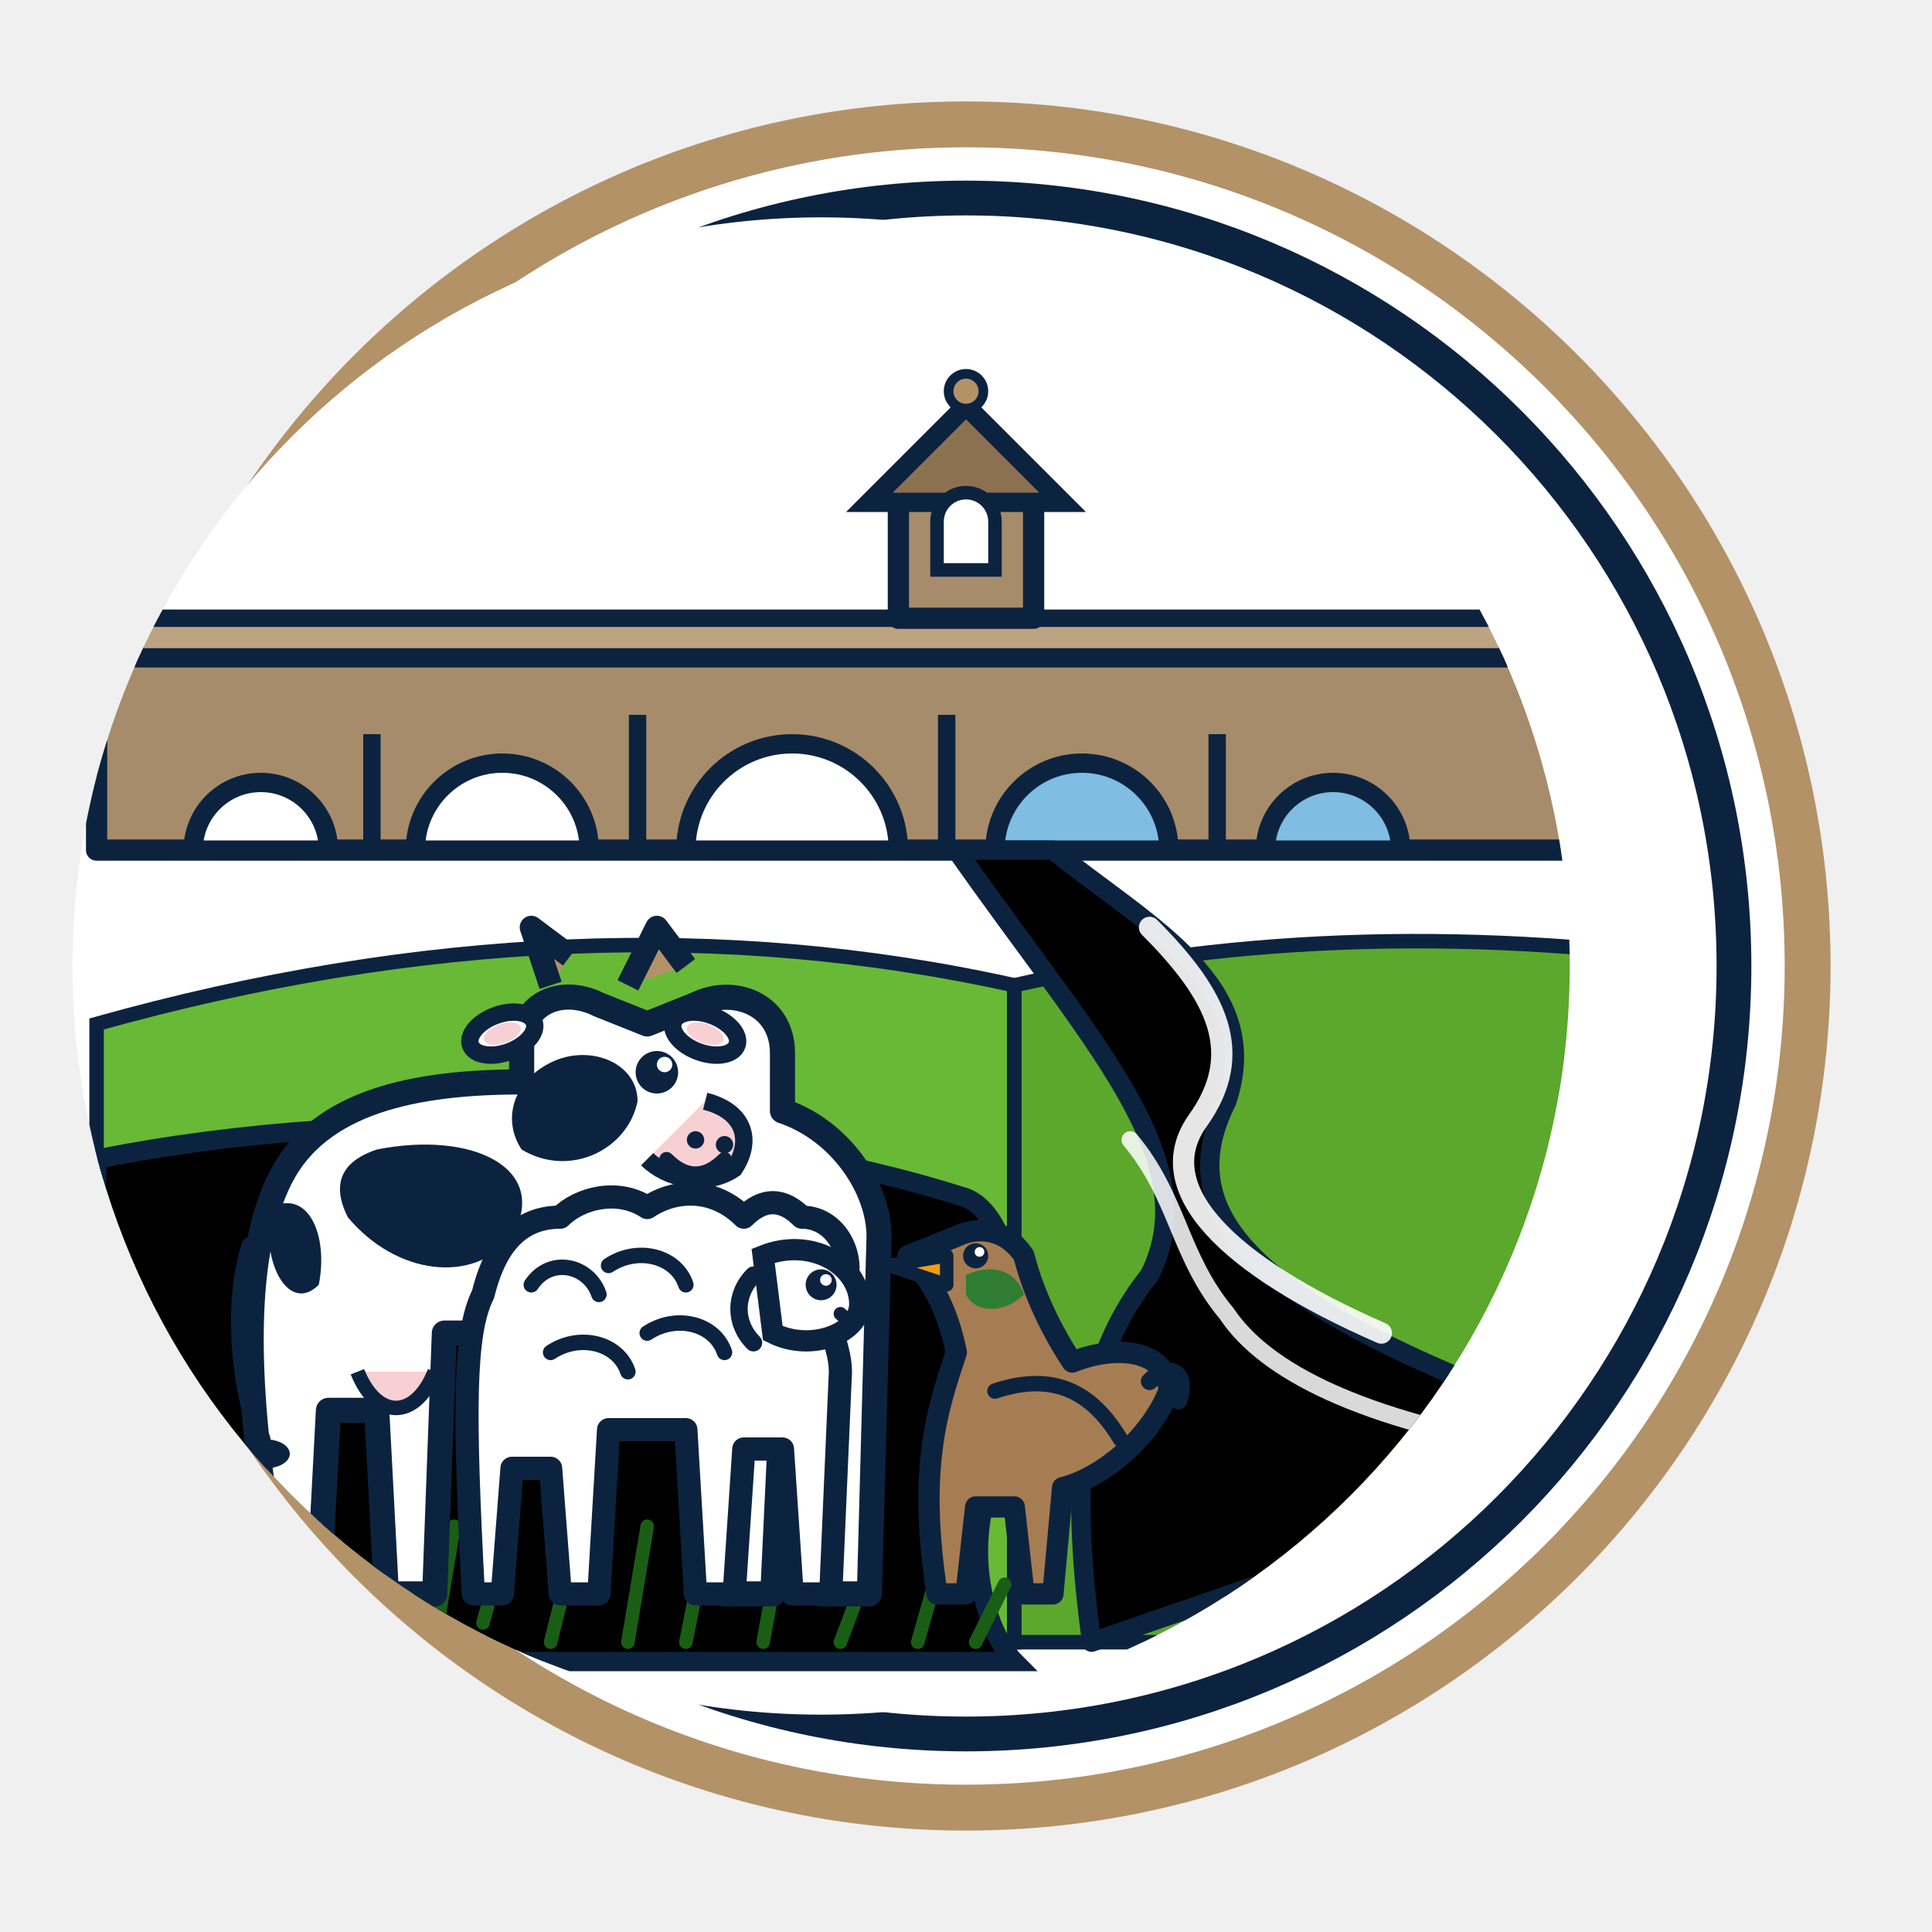
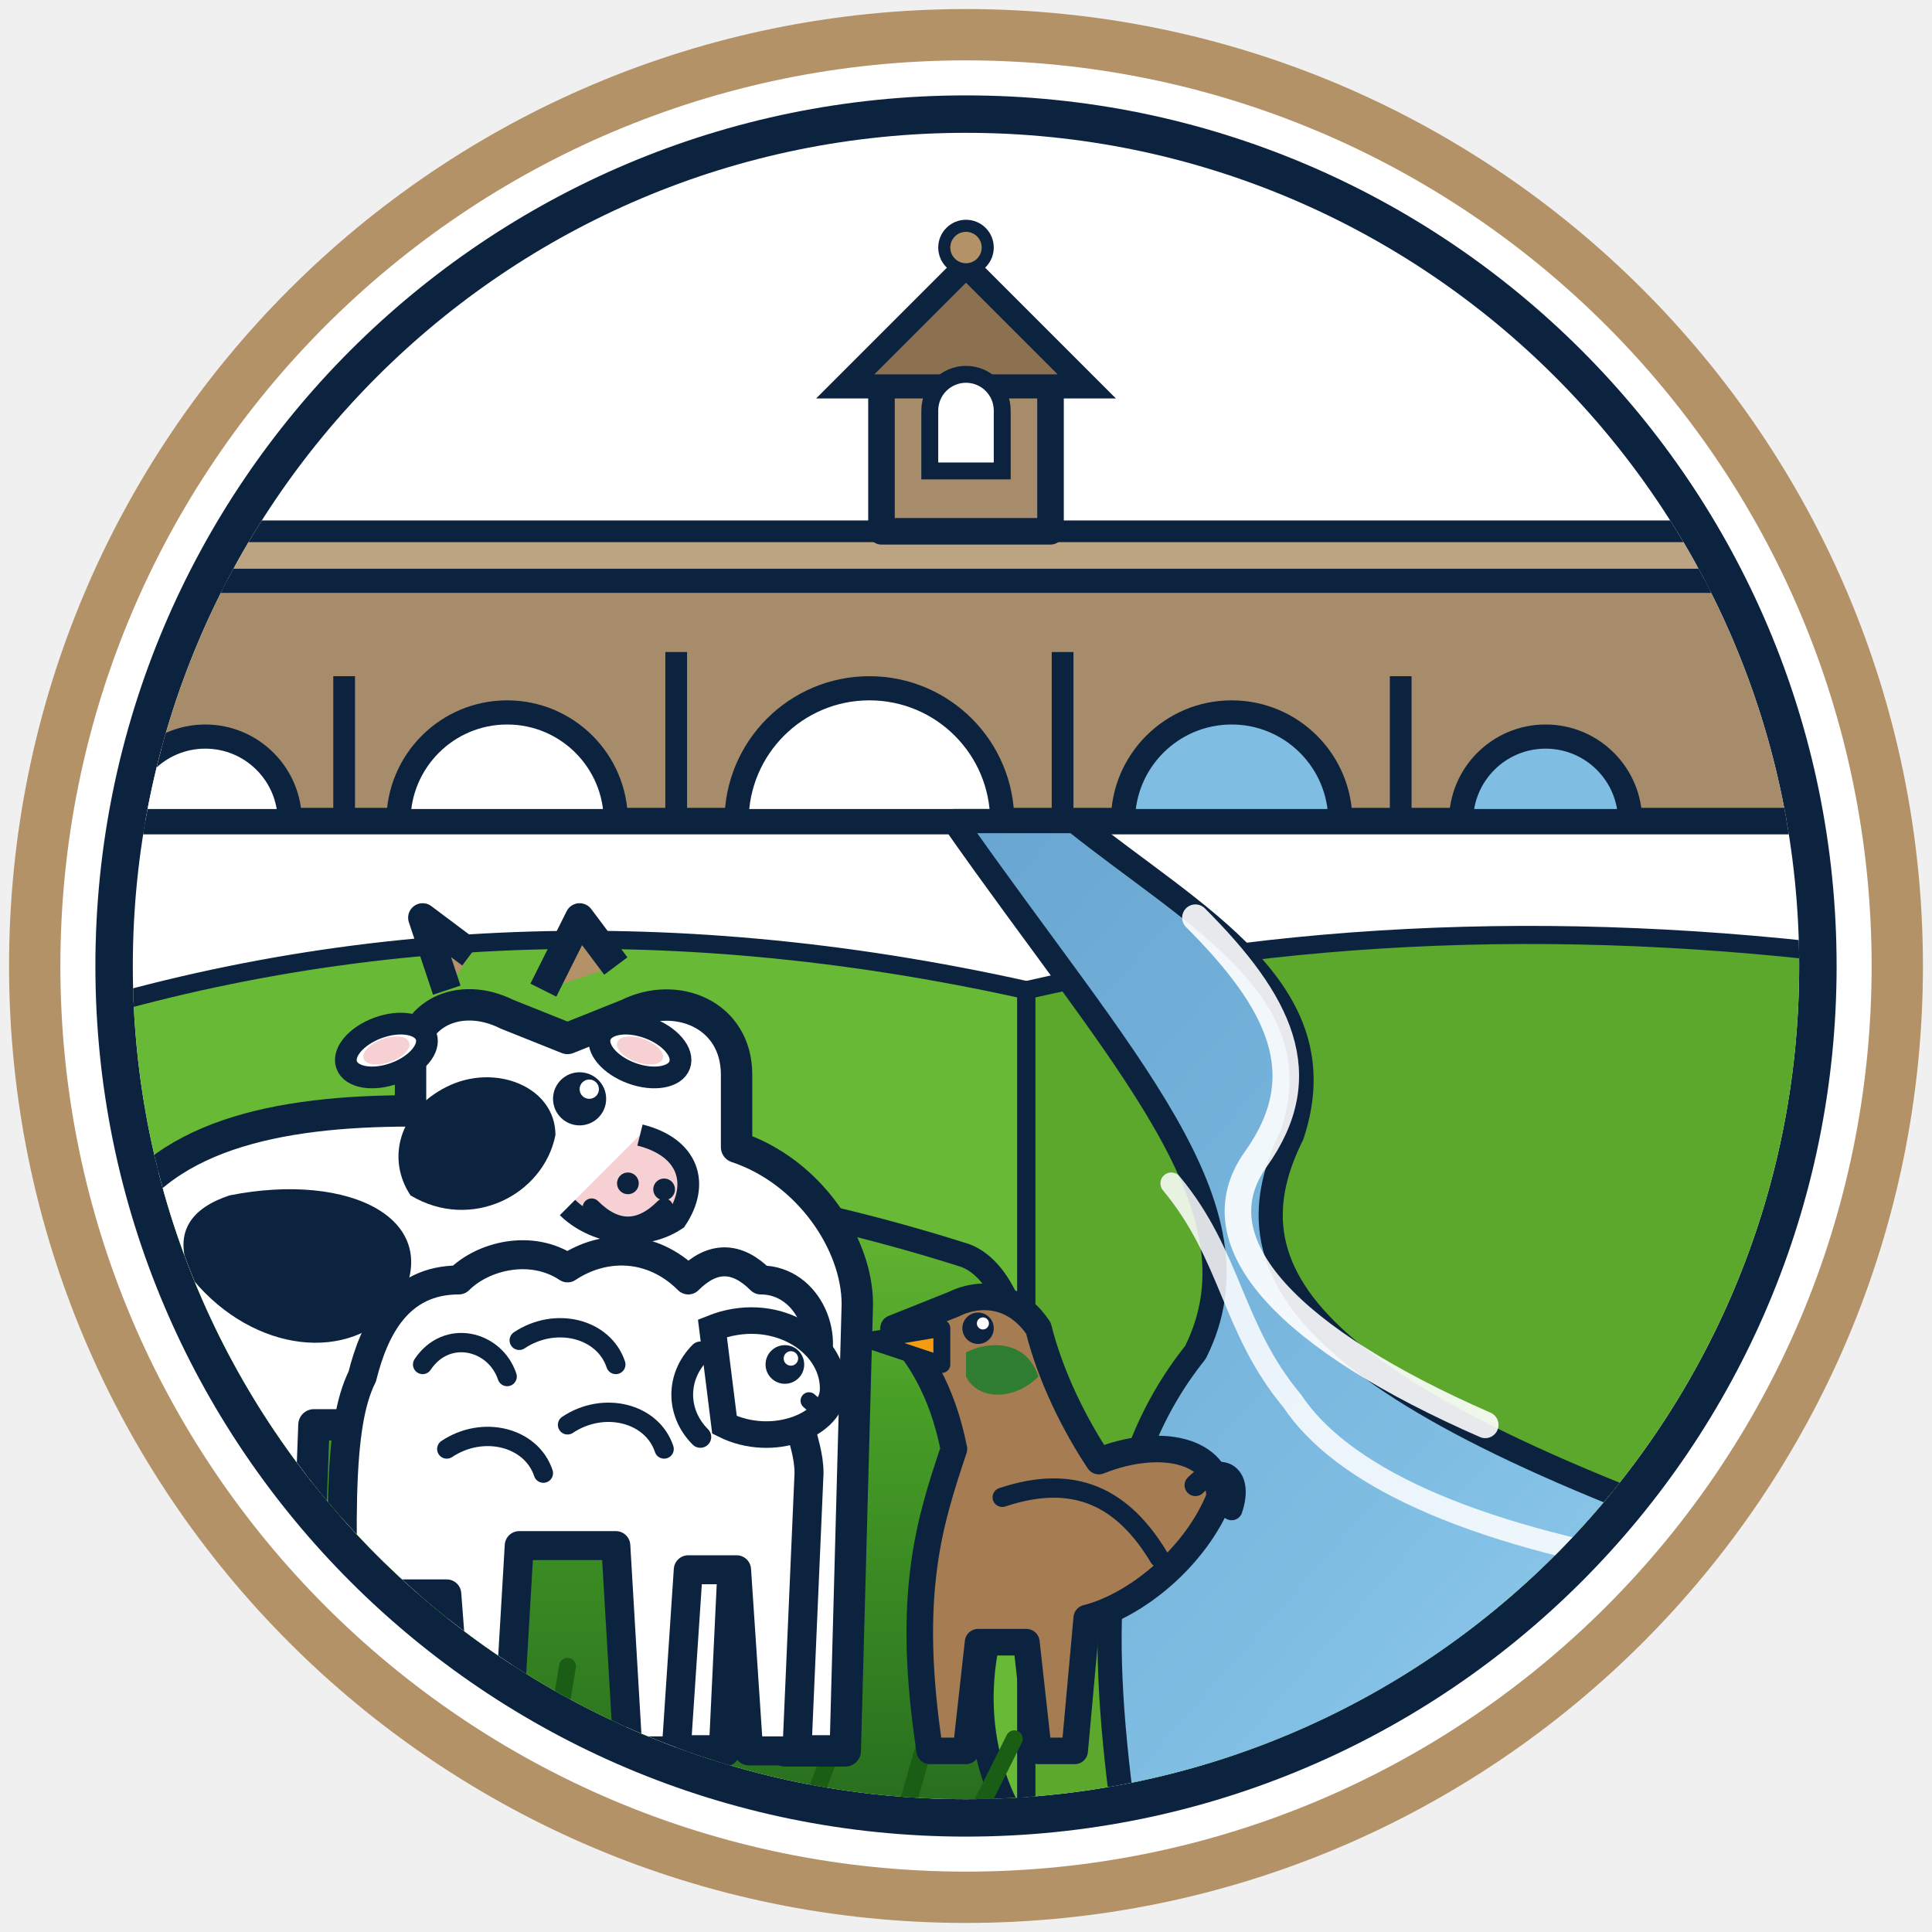
- <svg xmlns="http://www.w3.org/2000/svg" viewBox="0 0 200 200" width="200" height="200">
+ <svg xmlns="http://www.w3.org/2000/svg" viewBox="35 20 160 160" width="160" height="160">
  <defs>
-     <linearGradient id="skyGradMark" x1="0%" y1="0%" x2="0%" y2="100%">
-       <stop offset="0%" stopColor="#FFFFFF" />
-       <stop offset="100%" stopColor="#FFFFFF" />
+     <linearGradient id="favRiverGrad" x1="0%" y1="0%" x2="100%" y2="100%">
+       <stop offset="0%" stop-color="#68A5D0" />
+       <stop offset="60%" stop-color="#7FBDE3" />
+       <stop offset="100%" stop-color="#9BD2F2" />
    </linearGradient>
-     <linearGradient id="riverGradMark" x1="0%" y1="0%" x2="100%" y2="100%">
-       <stop offset="0%" stopColor="#68A5D0" />
-       <stop offset="60%" stopColor="#7FBDE3" />
-       <stop offset="100%" stopColor="#9BD2F2" />
+     <linearGradient id="favGrassGrad" x1="0%" y1="0%" x2="0%" y2="100%">
+       <stop offset="0%" stop-color="#6DBA35" />
+       <stop offset="35%" stop-color="#489F26" />
+       <stop offset="100%" stop-color="#256B1E" />
    </linearGradient>
-     <linearGradient id="grassGradMark" x1="0%" y1="0%" x2="0%" y2="100%">
-       <stop offset="0%" stopColor="#6DBA35" />
-       <stop offset="35%" stopColor="#489F26" />
-       <stop offset="100%" stopColor="#256B1E" />
-     </linearGradient>
-     <clipPath id="circleClipMark">
-       <circle cx="100" cy="100" r="77.5" />
+     <clipPath id="favCircleClip">
+       <circle cx="115" cy="100" r="69" />
    </clipPath>
  </defs>
-   <circle cx="100" cy="100" r="87" stroke="#B39268" stroke-width="5" fill="none" />
-   <circle cx="100" cy="100" r="83" stroke="#FFFFFF" stroke-width="3.5" fill="none" />
-   <circle cx="100" cy="100" r="79.5" stroke="#0C2340" stroke-width="3.6" fill="#FFFFFF" />
-   <g clip-path="url(#circleClipMark)" transform="translate(-15, 0)">
-     <rect x="20" y="10" width="190" height="190" fill="#FFFFFF" />
-     <g id="mark-bridge">
-       <path d="M 25 88 L 195 88 L 195 68 L 25 68 Z" fill="#A68C6A" stroke="#0C2340" stroke-width="2.2" stroke-linejoin="round" />
-       <path d="M 25 68 L 195 68 L 195 64 L 25 64 Z" fill="#BCA482" stroke="#0C2340" stroke-width="1.8" />
+   <circle cx="115" cy="100" r="77" stroke="#B39268" stroke-width="4.5" fill="none" />
+   <circle cx="115" cy="100" r="73.5" stroke="#FFFFFF" stroke-width="3" fill="none" />
+   <circle cx="115" cy="100" r="70.5" stroke="#0C2340" stroke-width="3.2" fill="#FFFFFF" />
+   <g clip-path="url(#favCircleClip)">
+     <rect x="35" y="20" width="160" height="160" fill="#FFFFFF" />
+     <g id="meric-bridge">
+       <path d="M 38 88 L 192 88 L 192 68 L 38 68 Z" fill="#A68C6A" stroke="#0C2340" stroke-width="2.2" stroke-linejoin="round" />
+       <path d="M 38 68 L 192 68 L 192 64 L 38 64 Z" fill="#BCA482" stroke="#0C2340" stroke-width="1.8" />
      <path d="M 108 64 L 108 52 L 115 42 L 122 52 L 122 64 Z" fill="#A68C6A" stroke="#0C2340" stroke-width="2.2" stroke-linejoin="round" />
      <path d="M 105 52 L 115 42 L 125 52 Z" fill="#8C7150" stroke="#0C2340" stroke-width="2" />
      <path d="M 112 59 L 112 54 A 3 3 0 0 1 118 54 L 118 59 Z" fill="#FFFFFF" stroke="#0C2340" stroke-width="1.4" />
      <circle cx="115" cy="40.5" r="1.8" fill="#B39268" stroke="#0C2340" stroke-width="1" />
-       <path d="M 35 88 A 7 7 0 0 1 49 88 Z" fill="#FFFFFF" stroke="#0C2340" stroke-width="2" />
-       <path d="M 58 88 A 9 9 0 0 1 76 88 Z" fill="#FFFFFF" stroke="#0C2340" stroke-width="2" />
-       <path d="M 86 88 A 11 11 0 0 1 108 88 Z" fill="#FFFFFF" stroke="#0C2340" stroke-width="2" />
-       <path d="M 118 88 A 9 9 0 0 1 136 88 Z" fill="#7FBDE3" stroke="#0C2340" stroke-width="2" />
-       <path d="M 146 88 A 7 7 0 0 1 160 88 Z" fill="#7FBDE3" stroke="#0C2340" stroke-width="2" />
-       <line x1="53.5" y1="88" x2="53.5" y2="76" stroke="#0C2340" stroke-width="1.8" />
-       <line x1="81" y1="88" x2="81" y2="74" stroke="#0C2340" stroke-width="1.8" />
-       <line x1="113" y1="88" x2="113" y2="74" stroke="#0C2340" stroke-width="1.8" />
-       <line x1="141" y1="88" x2="141" y2="76" stroke="#0C2340" stroke-width="1.8" />
+       <path d="M 45 88 A 7 7 0 0 1 59 88 Z" fill="#FFFFFF" stroke="#0C2340" stroke-width="2" />
+       <path d="M 68 88 A 9 9 0 0 1 86 88 Z" fill="#FFFFFF" stroke="#0C2340" stroke-width="2" />
+       <path d="M 96 88 A 11 11 0 0 1 118 88 Z" fill="#FFFFFF" stroke="#0C2340" stroke-width="2" />
+       <path d="M 128 88 A 9 9 0 0 1 146 88 Z" fill="#7FBDE3" stroke="#0C2340" stroke-width="2" />
+       <path d="M 156 88 A 7 7 0 0 1 170 88 Z" fill="#7FBDE3" stroke="#0C2340" stroke-width="2" />
+       <line x1="63.5" y1="88" x2="63.5" y2="76" stroke="#0C2340" stroke-width="1.8" />
+       <line x1="91" y1="88" x2="91" y2="74" stroke="#0C2340" stroke-width="1.8" />
+       <line x1="123" y1="88" x2="123" y2="74" stroke="#0C2340" stroke-width="1.8" />
+       <line x1="151" y1="88" x2="151" y2="76" stroke="#0C2340" stroke-width="1.8" />
    </g>
-     <path d="M 25 106 Q 75 92 120 102 L 120 170 L 25 170 Z" fill="#68B936" stroke="#0C2340" stroke-width="1.5" />
+     <path d="M 35 106 Q 75 92 120 102 L 120 170 L 35 170 Z" fill="#68B936" stroke="#0C2340" stroke-width="1.5" />
    <path d="M 120 102 Q 155 94 195 100 L 195 170 L 120 170 Z" fill="#5BA82D" stroke="#0C2340" stroke-width="1.5" />
-     <path d="M 124 88           C 134 96, 146 102, 142 114           C 136 126, 144 136, 186 150           L 128 170           C 126 155, 126 142, 134 132           C 140 120, 128 108, 114 88 Z" fill="url(#riverGradMark)" stroke="#0C2340" stroke-width="2" stroke-linejoin="round" />
+     <path d="M 124 88           C 134 96, 146 102, 142 114           C 136 126, 144 136, 186 150           L 128 170           C 126 155, 126 142, 134 132           C 140 120, 128 108, 114 88 Z" fill="url(#favRiverGrad)" stroke="#0C2340" stroke-width="2" stroke-linejoin="round" />
    <path d="M 134 96 C 141 103, 144 109, 139 116 C 134 123, 142 131, 158 138" stroke="#FFFFFF" stroke-width="2.2" stroke-linecap="round" fill="none" opacity="0.9" />
    <path d="M 132 118 C 137 124, 137 130, 142 136 C 146 142, 156 147, 174 150" stroke="#FFFFFF" stroke-width="1.8" stroke-linecap="round" fill="none" opacity="0.85" />
-     <path d="M 25 120           C 55 114, 90 116, 115 124           C 120 126, 122 138, 118 152           C 114 162, 118 170, 120 172           L 25 172 Z" fill="url(#grassGradMark)" stroke="#0C2340" stroke-width="2" />
+     <path d="M 35 120           C 60 114, 90 116, 115 124           C 120 126, 122 138, 118 152           C 114 162, 118 170, 120 172           L 35 172 Z" fill="url(#favGrassGrad)" stroke="#0C2340" stroke-width="2" />
    <g stroke="#1A5E16" stroke-width="1.4" stroke-linecap="round">
-       <line x1="38" y1="168" x2="40" y2="156" />
+       <line x1="42" y1="168" x2="44" y2="156" />
      <line x1="45" y1="168" x2="48" y2="158" />
      <line x1="52" y1="170" x2="55" y2="160" />
      <line x1="60" y1="170" x2="62" y2="158" />
      <line x1="65" y1="168" x2="68" y2="157" />
      <line x1="72" y1="170" x2="74" y2="162" />
      <line x1="80" y1="170" x2="82" y2="158" />
      <line x1="86" y1="170" x2="88" y2="160" />
      <line x1="94" y1="170" x2="96" y2="159" />
      <line x1="102" y1="170" x2="105" y2="162" />
      <line x1="110" y1="170" x2="112" y2="163" />
      <line x1="116" y1="170" x2="119" y2="164" />
    </g>
-     <g id="mark-cow">
+     <g id="holstein-cow">
      <path d="M 44 165 L 48 165 L 49 146 L 54 146 L 55 165 L 60 165 L 61 138             L 89 138 L 90 165 L 95 165 L 96 144 L 99 144 L 100 165 L 105 165             L 106 128 C 106 123, 102 117, 96 115 L 96 109 C 96 104, 91 102, 87 104             L 82 106 L 77 104 C 73 102, 69 104, 69 108 L 69 112             C 58 112, 48 114, 44 122 C 40 130, 40 144, 44 165 Z" fill="#FFFFFF" stroke="#0C2340" stroke-width="2.6" stroke-linejoin="round" />
      <path d="M 52 142 C 54 147, 58 147, 60 142" fill="#F7D0D4" stroke="#0C2340" stroke-width="1.5" />
      <path d="M 80 102 L 83 96 L 86 100" stroke="#0C2340" stroke-width="2.4" fill="#B39268" stroke-linejoin="round" />
      <path d="M 72 102 L 70 96 L 74 99" stroke="#0C2340" stroke-width="2.4" fill="#B39268" stroke-linejoin="round" />
      <ellipse cx="67" cy="107" rx="3.5" ry="2" fill="#FFFFFF" stroke="#0C2340" stroke-width="1.8" transform="rotate(-20 67 107)" />
      <ellipse cx="67" cy="107" rx="2" ry="1" fill="#F7D0D4" transform="rotate(-20 67 107)" />
      <ellipse cx="88" cy="107" rx="3.5" ry="2" fill="#FFFFFF" stroke="#0C2340" stroke-width="1.8" transform="rotate(20 88 107)" />
      <ellipse cx="88" cy="107" rx="2" ry="1" fill="#F7D0D4" transform="rotate(20 88 107)" />
      <circle cx="83" cy="111" r="2.2" fill="#0C2340" />
      <circle cx="83.8" cy="110.2" r="0.8" fill="#FFFFFF" />
      <path d="M 88 114 C 92 115, 93 118, 91 121 C 88 123, 84 122, 82 120" fill="#F7D0D4" stroke="#0C2340" stroke-width="1.8" />
      <circle cx="87" cy="118" r="0.9" fill="#0C2340" />
      <circle cx="90" cy="118.5" r="0.9" fill="#0C2340" />
      <path d="M 84 120 C 86 122, 88 122, 90 120" stroke="#0C2340" stroke-width="1.5" stroke-linecap="round" fill="none" />
      <path d="M 72 110 C 76 108, 81 110, 81 114 C 80 119, 74 122, 69 119 C 67 116, 68 112, 72 110 Z" fill="#0C2340" />
      <path d="M 54 119 C 64 117, 72 121, 68 128 C 64 133, 56 132, 51 126 C 49 122, 51 120, 54 119 Z" fill="#0C2340" />
      <path d="M 43 125 C 47 123, 49 128, 48 133 C 45 136, 42 131, 43 125 Z" fill="#0C2340" />
      <path d="M 41 129 C 39 135, 40 144, 42 149" stroke="#0C2340" stroke-width="2" stroke-linecap="round" fill="none" />
      <ellipse cx="42.5" cy="150.5" rx="2.5" ry="1.5" fill="#0C2340" />
    </g>
-     <g id="mark-sheep">
+     <g id="kivircik-sheep">
      <path d="M 64 165 L 67 165 L 68 152 L 72 152 L 73 165 L 77 165 L 78 148             L 86 148 L 87 165 L 91 165 L 92 150 L 96 150 L 97 165 L 101 165             L 102 142             C 102 139, 100 137, 102 134             C 104 131, 102 126, 98 126             C 96 124, 94 124, 92 126             C 89 123, 85 123, 82 125             C 79 123, 75 124, 73 126             C 68 126, 66 130, 65 134             C 63 138, 63 146, 64 165 Z" fill="#FFFFFF" stroke="#0C2340" stroke-width="2.4" stroke-linejoin="round" />
      <path d="M 70 133 C 72 130, 76 131, 77 134" stroke="#0C2340" stroke-width="1.6" stroke-linecap="round" fill="none" />
      <path d="M 78 131 C 81 129, 85 130, 86 133" stroke="#0C2340" stroke-width="1.6" stroke-linecap="round" fill="none" />
      <path d="M 72 140 C 75 138, 79 139, 80 142" stroke="#0C2340" stroke-width="1.6" stroke-linecap="round" fill="none" />
      <path d="M 82 138 C 85 136, 89 137, 90 140" stroke="#0C2340" stroke-width="1.6" stroke-linecap="round" fill="none" />
      <path d="M 94 130 C 99 128, 104 131, 104 135 C 104 138, 99 140, 95 138 Z" fill="#FFFFFF" stroke="#0C2340" stroke-width="2.2" />
      <circle cx="100" cy="133" r="1.6" fill="#0C2340" />
      <circle cx="100.5" cy="132.5" r="0.6" fill="#FFFFFF" />
      <path d="M 93 132 C 91 134, 91 137, 93 139" stroke="#0C2340" stroke-width="1.8" stroke-linecap="round" fill="none" />
      <path d="M 102 136 C 103 137, 104 136.5, 104 136" stroke="#0C2340" stroke-width="1.4" stroke-linecap="round" fill="none" />
    </g>
-     <g id="mark-duck">
+     <g id="riverside-duck">
      <path d="M 112 165 L 115 165 L 116 156 L 120 156 L 121 165 L 124 165 L 125 154             C 129 153, 134 149, 136 144             C 136 140, 131 139, 126 141             C 124 138, 122 134, 121 130             C 119 127, 116 127, 114 128             L 109 130             C 111 132, 113 135, 114 140             C 112 146, 110 152, 112 165 Z" fill="#A67C52" stroke="#0C2340" stroke-width="2.2" stroke-linejoin="round" />
      <path d="M 115 132 C 117 131, 120 131, 121 134 C 119 136, 116 136, 115 134 Z" fill="#2E7D32" />
      <path d="M 113 130 L 107 131 L 113 133 Z" fill="#F39C12" stroke="#0C2340" stroke-width="1.4" stroke-linejoin="round" />
      <circle cx="116" cy="130" r="1.3" fill="#0C2340" />
      <circle cx="116.4" cy="129.6" r="0.5" fill="#FFFFFF" />
      <path d="M 118 144 C 124 142, 128 144, 131 149" stroke="#0C2340" stroke-width="1.6" stroke-linecap="round" fill="none" />
      <path d="M 134 143 C 136 141, 138 142, 137 145" stroke="#0C2340" stroke-width="1.8" stroke-linecap="round" fill="none" />
    </g>
  </g>
</svg>
